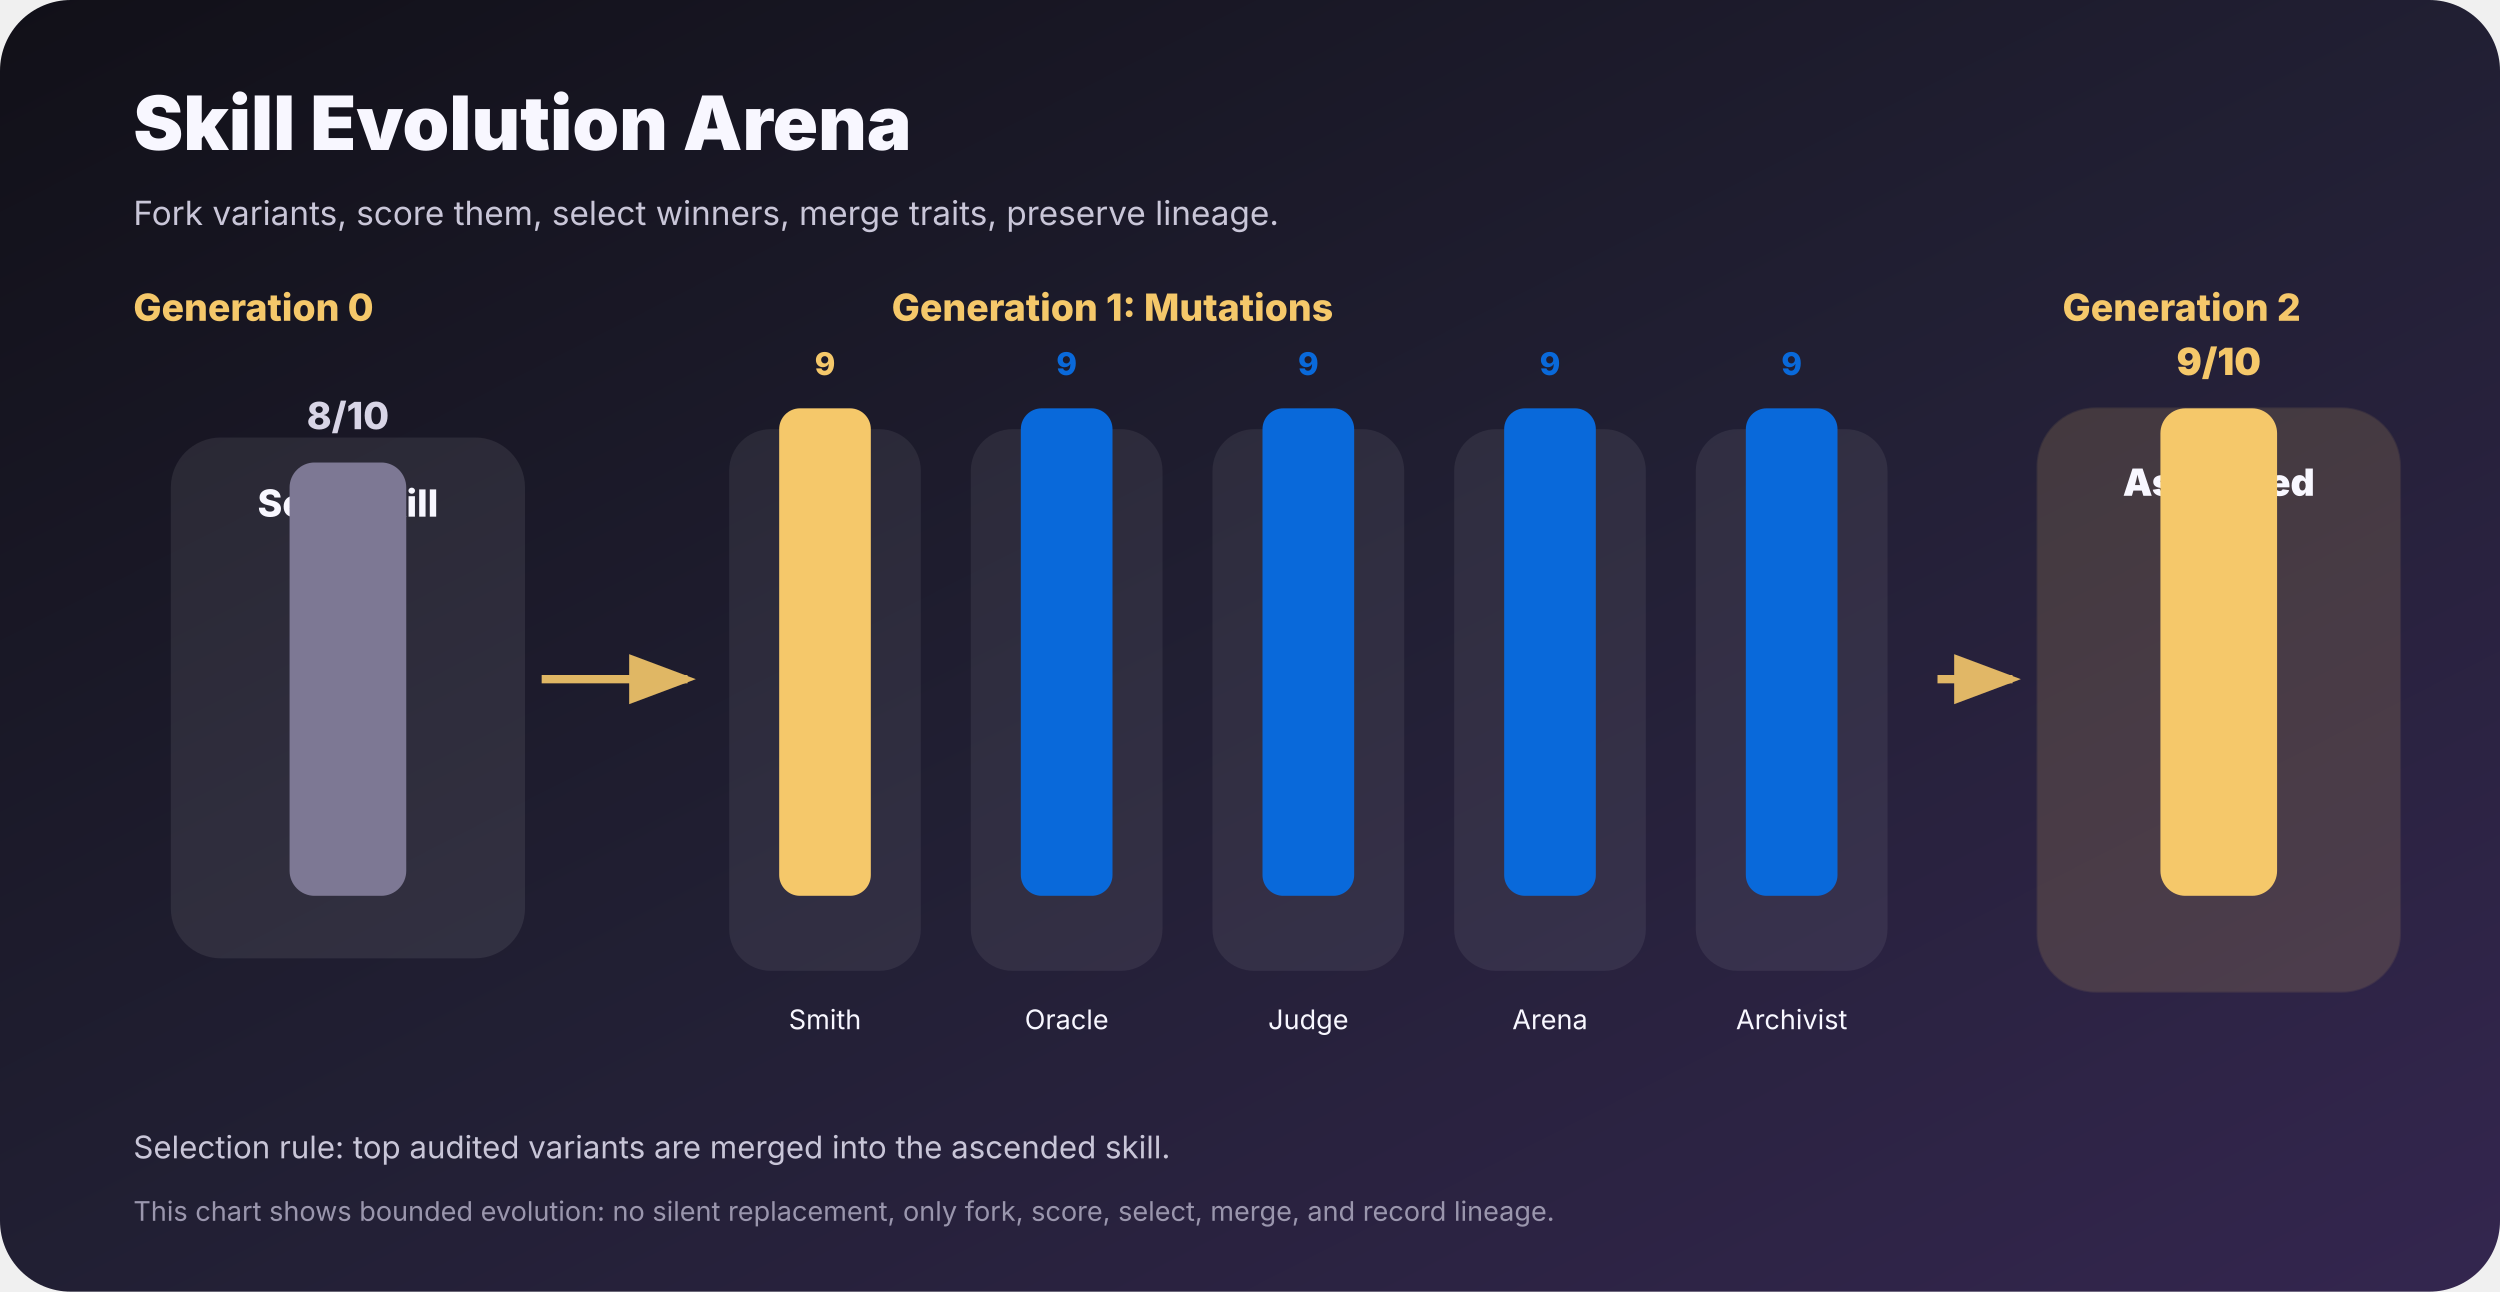
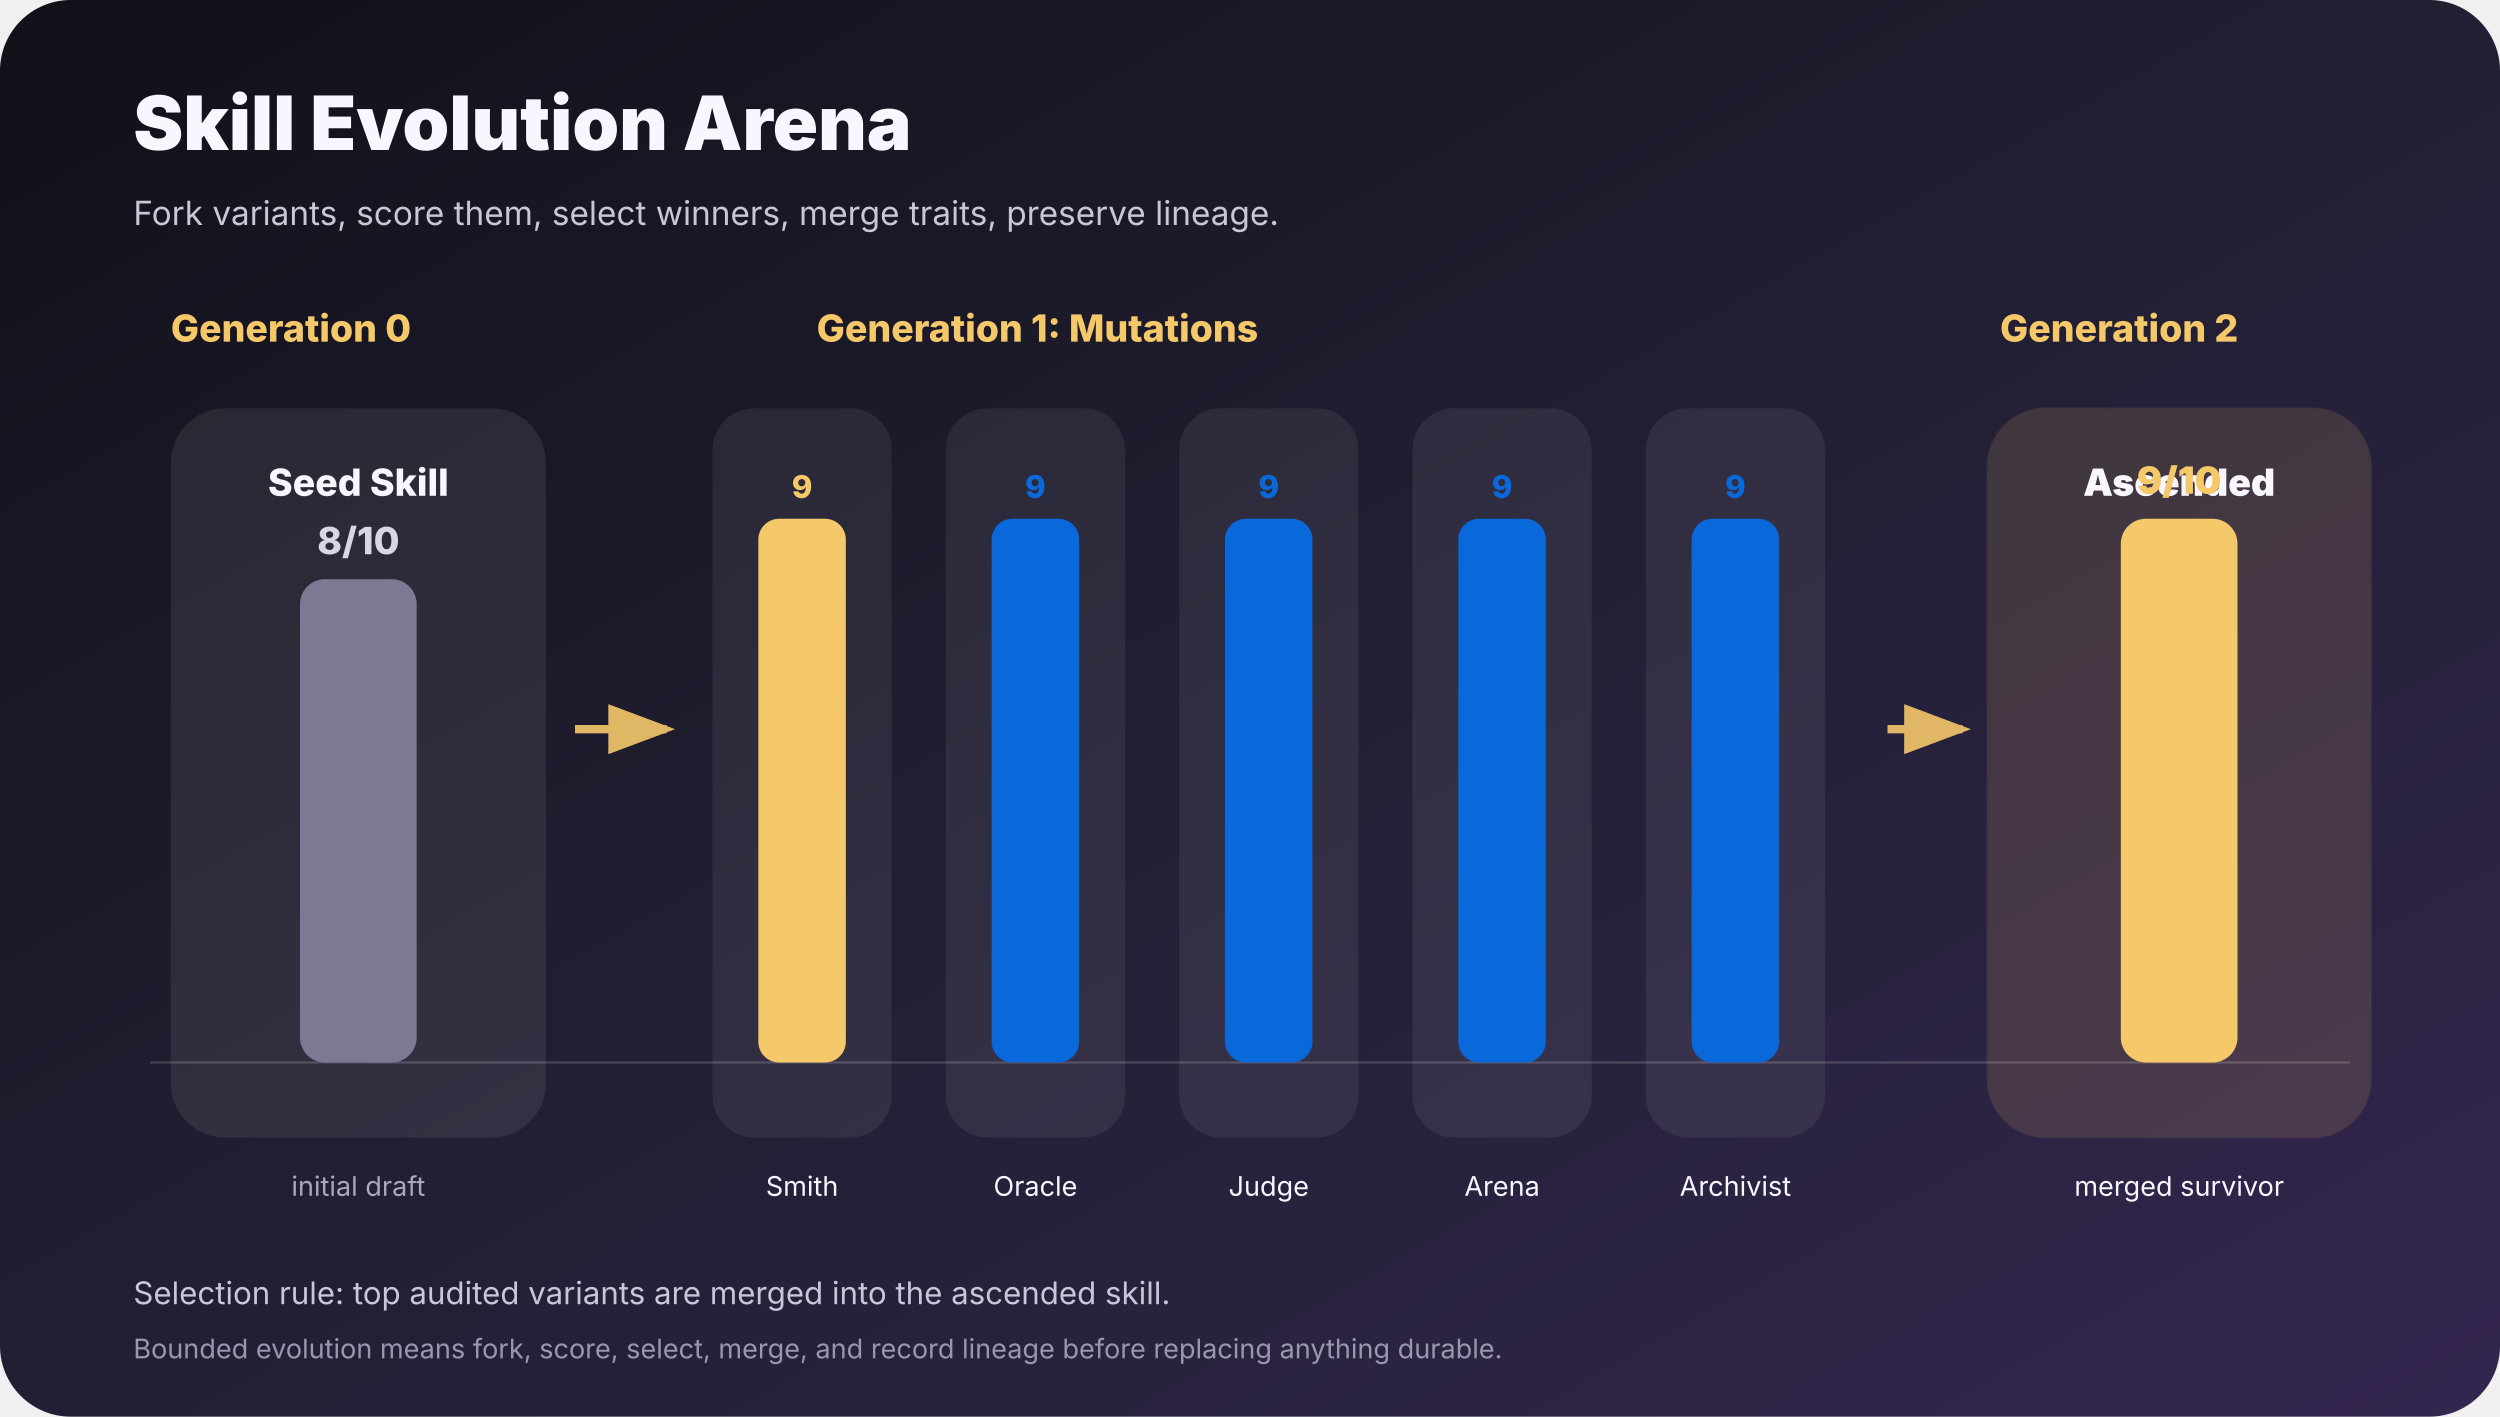
- <svg xmlns="http://www.w3.org/2000/svg" width="1200" height="620" viewBox="0 0 1200 620" role="img" aria-label="Pantheon skill evolution lineage">
+ <svg xmlns="http://www.w3.org/2000/svg" width="1200" height="680" viewBox="0 0 1200 680" role="img" aria-label="Pantheon skill evolution lineage">
  <defs>
    <linearGradient id="evoBg" x1="0" y1="0" x2="1" y2="1">
      <stop offset="0%" stop-color="#111018" />
      <stop offset="50%" stop-color="#211f33" />
      <stop offset="100%" stop-color="#34264f" />
    </linearGradient>
    <marker id="arrow" markerWidth="10" markerHeight="10" refX="7" refY="3" orient="auto" markerUnits="strokeWidth">
      <path d="M0,0 L0,6 L8,3 z" fill="#f5c86a" />
    </marker>
  </defs>
-   <rect width="1200" height="620" rx="34" fill="url(#evoBg)" />
+   <rect width="1200" height="680" rx="34" fill="url(#evoBg)" />
  <text x="64" y="72" fill="#f8f7ff" font-family="Inter, Arial, sans-serif" font-size="36" font-weight="850">Skill Evolution Arena</text>
  <text x="64" y="108" fill="#c9c6d8" font-family="Inter, Arial, sans-serif" font-size="16">Fork variants, score them, select winners, merge traits, preserve lineage.</text>
-   <text x="64" y="154" fill="#f5c86a" font-family="Inter, Arial, sans-serif" font-size="18" font-weight="800">Generation 0</text>
-   <text x="428" y="154" fill="#f5c86a" font-family="Inter, Arial, sans-serif" font-size="18" font-weight="800">Generation 1: Mutations</text>
-   <text x="990" y="154" fill="#f5c86a" font-family="Inter, Arial, sans-serif" font-size="18" font-weight="800">Generation 2</text>
-   <rect x="82" y="210" width="170" height="250" rx="24" fill="#ffffff" opacity="0.08" />
-   <text x="167" y="248" text-anchor="middle" fill="#f8f7ff" font-family="Inter, Arial, sans-serif" font-size="18" font-weight="800">Seed Skill</text>
-   <rect x="139" y="222.0" width="56" height="208.0" rx="12" fill="#7d7894" />
-   <text x="167" y="206.0" text-anchor="middle" fill="#d8d5e6" font-family="Inter, Arial, sans-serif" font-size="18" font-weight="800">8/10</text>
-   <rect x="350" y="206" width="92" height="260" rx="20" fill="#ffffff" opacity="0.07" />
-   <rect x="374" y="196.0" width="44" height="234.0" rx="10" fill="#f5c86a" />
-   <text x="396" y="180.0" text-anchor="middle" fill="#f5c86a" font-family="Inter, Arial, sans-serif" font-size="15" font-weight="800">9</text>
-   <text x="396" y="494" text-anchor="middle" fill="#f8f7ff" font-family="Inter, Arial, sans-serif" font-size="13">Smith</text>
-   <rect x="466" y="206" width="92" height="260" rx="20" fill="#ffffff" opacity="0.07" />
-   <rect x="490" y="196.0" width="44" height="234.0" rx="10" fill="#0969da" />
-   <text x="512" y="180.0" text-anchor="middle" fill="#0969da" font-family="Inter, Arial, sans-serif" font-size="15" font-weight="800">9</text>
-   <text x="512" y="494" text-anchor="middle" fill="#f8f7ff" font-family="Inter, Arial, sans-serif" font-size="13">Oracle</text>
-   <rect x="582" y="206" width="92" height="260" rx="20" fill="#ffffff" opacity="0.07" />
-   <rect x="606" y="196.0" width="44" height="234.0" rx="10" fill="#0969da" />
-   <text x="628" y="180.0" text-anchor="middle" fill="#0969da" font-family="Inter, Arial, sans-serif" font-size="15" font-weight="800">9</text>
-   <text x="628" y="494" text-anchor="middle" fill="#f8f7ff" font-family="Inter, Arial, sans-serif" font-size="13">Judge</text>
-   <rect x="698" y="206" width="92" height="260" rx="20" fill="#ffffff" opacity="0.07" />
-   <rect x="722" y="196.0" width="44" height="234.0" rx="10" fill="#0969da" />
-   <text x="744" y="180.0" text-anchor="middle" fill="#0969da" font-family="Inter, Arial, sans-serif" font-size="15" font-weight="800">9</text>
-   <text x="744" y="494" text-anchor="middle" fill="#f8f7ff" font-family="Inter, Arial, sans-serif" font-size="13">Arena</text>
-   <rect x="814" y="206" width="92" height="260" rx="20" fill="#ffffff" opacity="0.07" />
-   <rect x="838" y="196.0" width="44" height="234.0" rx="10" fill="#0969da" />
-   <text x="860" y="180.0" text-anchor="middle" fill="#0969da" font-family="Inter, Arial, sans-serif" font-size="15" font-weight="800">9</text>
-   <text x="860" y="494" text-anchor="middle" fill="#f8f7ff" font-family="Inter, Arial, sans-serif" font-size="13">Archivist</text>
-   <rect x="978" y="196" width="174" height="280" rx="28" fill="#f5c86a" opacity="0.15" stroke="#f5c86a" stroke-opacity="0.55" />
-   <text x="1065" y="238" text-anchor="middle" fill="#f8f7ff" font-family="Inter, Arial, sans-serif" font-size="18" font-weight="850">Ascended</text>
-   <rect x="1037" y="196.0" width="56" height="234.0" rx="12" fill="#f5c86a" />
-   <text x="1065" y="180.0" text-anchor="middle" fill="#f5c86a" font-family="Inter, Arial, sans-serif" font-size="18" font-weight="850">9/10</text>
-   <line x1="260" y1="326" x2="330" y2="326" stroke="#f5c86a" stroke-width="4" marker-end="url(#arrow)" opacity="0.9" />
-   <line x1="930" y1="326" x2="966" y2="326" stroke="#f5c86a" stroke-width="4" marker-end="url(#arrow)" opacity="0.9" />
-   <text x="64" y="556" fill="#c9c6d8" font-family="Inter, Arial, sans-serif" font-size="15">Selection rule: top audited variants are merged into the ascended skill.</text>
-   <text x="64" y="586" fill="#9a96ad" font-family="Inter, Arial, sans-serif" font-size="13">This chart shows bounded evolution: no silent replacement, only fork, score, select, merge, and record lineage.</text>
+   <text x="82" y="164" fill="#f5c86a" font-family="Inter, Arial, sans-serif" font-size="18" font-weight="800">Generation 0</text>
+   <text x="392" y="164" fill="#f5c86a" font-family="Inter, Arial, sans-serif" font-size="18" font-weight="800">Generation 1: Mutations</text>
+   <text x="960" y="164" fill="#f5c86a" font-family="Inter, Arial, sans-serif" font-size="18" font-weight="800">Generation 2</text>
+   <line x1="72" y1="510" x2="1128" y2="510" stroke="#ffffff" stroke-opacity="0.18" />
+   <rect x="82" y="196" width="180" height="350" rx="26" fill="#ffffff" opacity="0.08" />
+   <text x="172" y="238" text-anchor="middle" fill="#f8f7ff" font-family="Inter, Arial, sans-serif" font-size="18" font-weight="800">Seed Skill</text>
+   <rect x="144" y="278.0" width="56" height="232.0" rx="12" fill="#7d7894" />
+   <text x="172" y="266.0" text-anchor="middle" fill="#d8d5e6" font-family="Inter, Arial, sans-serif" font-size="18" font-weight="800">8/10</text>
+   <text x="172" y="574" text-anchor="middle" fill="#aaa6bd" font-family="Inter, Arial, sans-serif" font-size="13">initial draft</text>
+   <rect x="342" y="196" width="86" height="350" rx="20" fill="#ffffff" opacity="0.07" />
+   <rect x="364" y="249.0" width="42" height="261.0" rx="10" fill="#f5c86a" />
+   <text x="385" y="239.0" text-anchor="middle" fill="#f5c86a" font-family="Inter, Arial, sans-serif" font-size="15" font-weight="800">9</text>
+   <text x="385" y="574" text-anchor="middle" fill="#f8f7ff" font-family="Inter, Arial, sans-serif" font-size="13">Smith</text>
+   <rect x="454" y="196" width="86" height="350" rx="20" fill="#ffffff" opacity="0.07" />
+   <rect x="476" y="249.0" width="42" height="261.0" rx="10" fill="#0969da" />
+   <text x="497" y="239.0" text-anchor="middle" fill="#0969da" font-family="Inter, Arial, sans-serif" font-size="15" font-weight="800">9</text>
+   <text x="497" y="574" text-anchor="middle" fill="#f8f7ff" font-family="Inter, Arial, sans-serif" font-size="13">Oracle</text>
+   <rect x="566" y="196" width="86" height="350" rx="20" fill="#ffffff" opacity="0.07" />
+   <rect x="588" y="249.0" width="42" height="261.0" rx="10" fill="#0969da" />
+   <text x="609" y="239.0" text-anchor="middle" fill="#0969da" font-family="Inter, Arial, sans-serif" font-size="15" font-weight="800">9</text>
+   <text x="609" y="574" text-anchor="middle" fill="#f8f7ff" font-family="Inter, Arial, sans-serif" font-size="13">Judge</text>
+   <rect x="678" y="196" width="86" height="350" rx="20" fill="#ffffff" opacity="0.07" />
+   <rect x="700" y="249.0" width="42" height="261.0" rx="10" fill="#0969da" />
+   <text x="721" y="239.0" text-anchor="middle" fill="#0969da" font-family="Inter, Arial, sans-serif" font-size="15" font-weight="800">9</text>
+   <text x="721" y="574" text-anchor="middle" fill="#f8f7ff" font-family="Inter, Arial, sans-serif" font-size="13">Arena</text>
+   <rect x="790" y="196" width="86" height="350" rx="20" fill="#ffffff" opacity="0.07" />
+   <rect x="812" y="249.0" width="42" height="261.0" rx="10" fill="#0969da" />
+   <text x="833" y="239.0" text-anchor="middle" fill="#0969da" font-family="Inter, Arial, sans-serif" font-size="15" font-weight="800">9</text>
+   <text x="833" y="574" text-anchor="middle" fill="#f8f7ff" font-family="Inter, Arial, sans-serif" font-size="13">Archivist</text>
+   <rect x="954" y="196" width="184" height="350" rx="28" fill="#f5c86a" opacity="0.14" stroke="#f5c86a" stroke-opacity="0.58" />
+   <text x="1046" y="238" text-anchor="middle" fill="#f8f7ff" font-family="Inter, Arial, sans-serif" font-size="18" font-weight="850">Ascended</text>
+   <rect x="1018" y="249.0" width="56" height="261.0" rx="12" fill="#f5c86a" />
+   <text x="1046" y="237.0" text-anchor="middle" fill="#f5c86a" font-family="Inter, Arial, sans-serif" font-size="18" font-weight="850">9/10</text>
+   <text x="1046" y="574" text-anchor="middle" fill="#f8f7ff" font-family="Inter, Arial, sans-serif" font-size="13">merged survivor</text>
+   <line x1="276" y1="350" x2="320" y2="350" stroke="#f5c86a" stroke-width="4" marker-end="url(#arrow)" opacity="0.9" />
+   <line x1="906" y1="350" x2="942" y2="350" stroke="#f5c86a" stroke-width="4" marker-end="url(#arrow)" opacity="0.9" />
+   <text x="64" y="626" fill="#c9c6d8" font-family="Inter, Arial, sans-serif" font-size="15">Selection rule: top audited variants are merged into the ascended skill.</text>
+   <text x="64" y="652" fill="#9a96ad" font-family="Inter, Arial, sans-serif" font-size="13">Bounded evolution means fork, score, select, merge, and record lineage before replacing anything durable.</text>
</svg>
